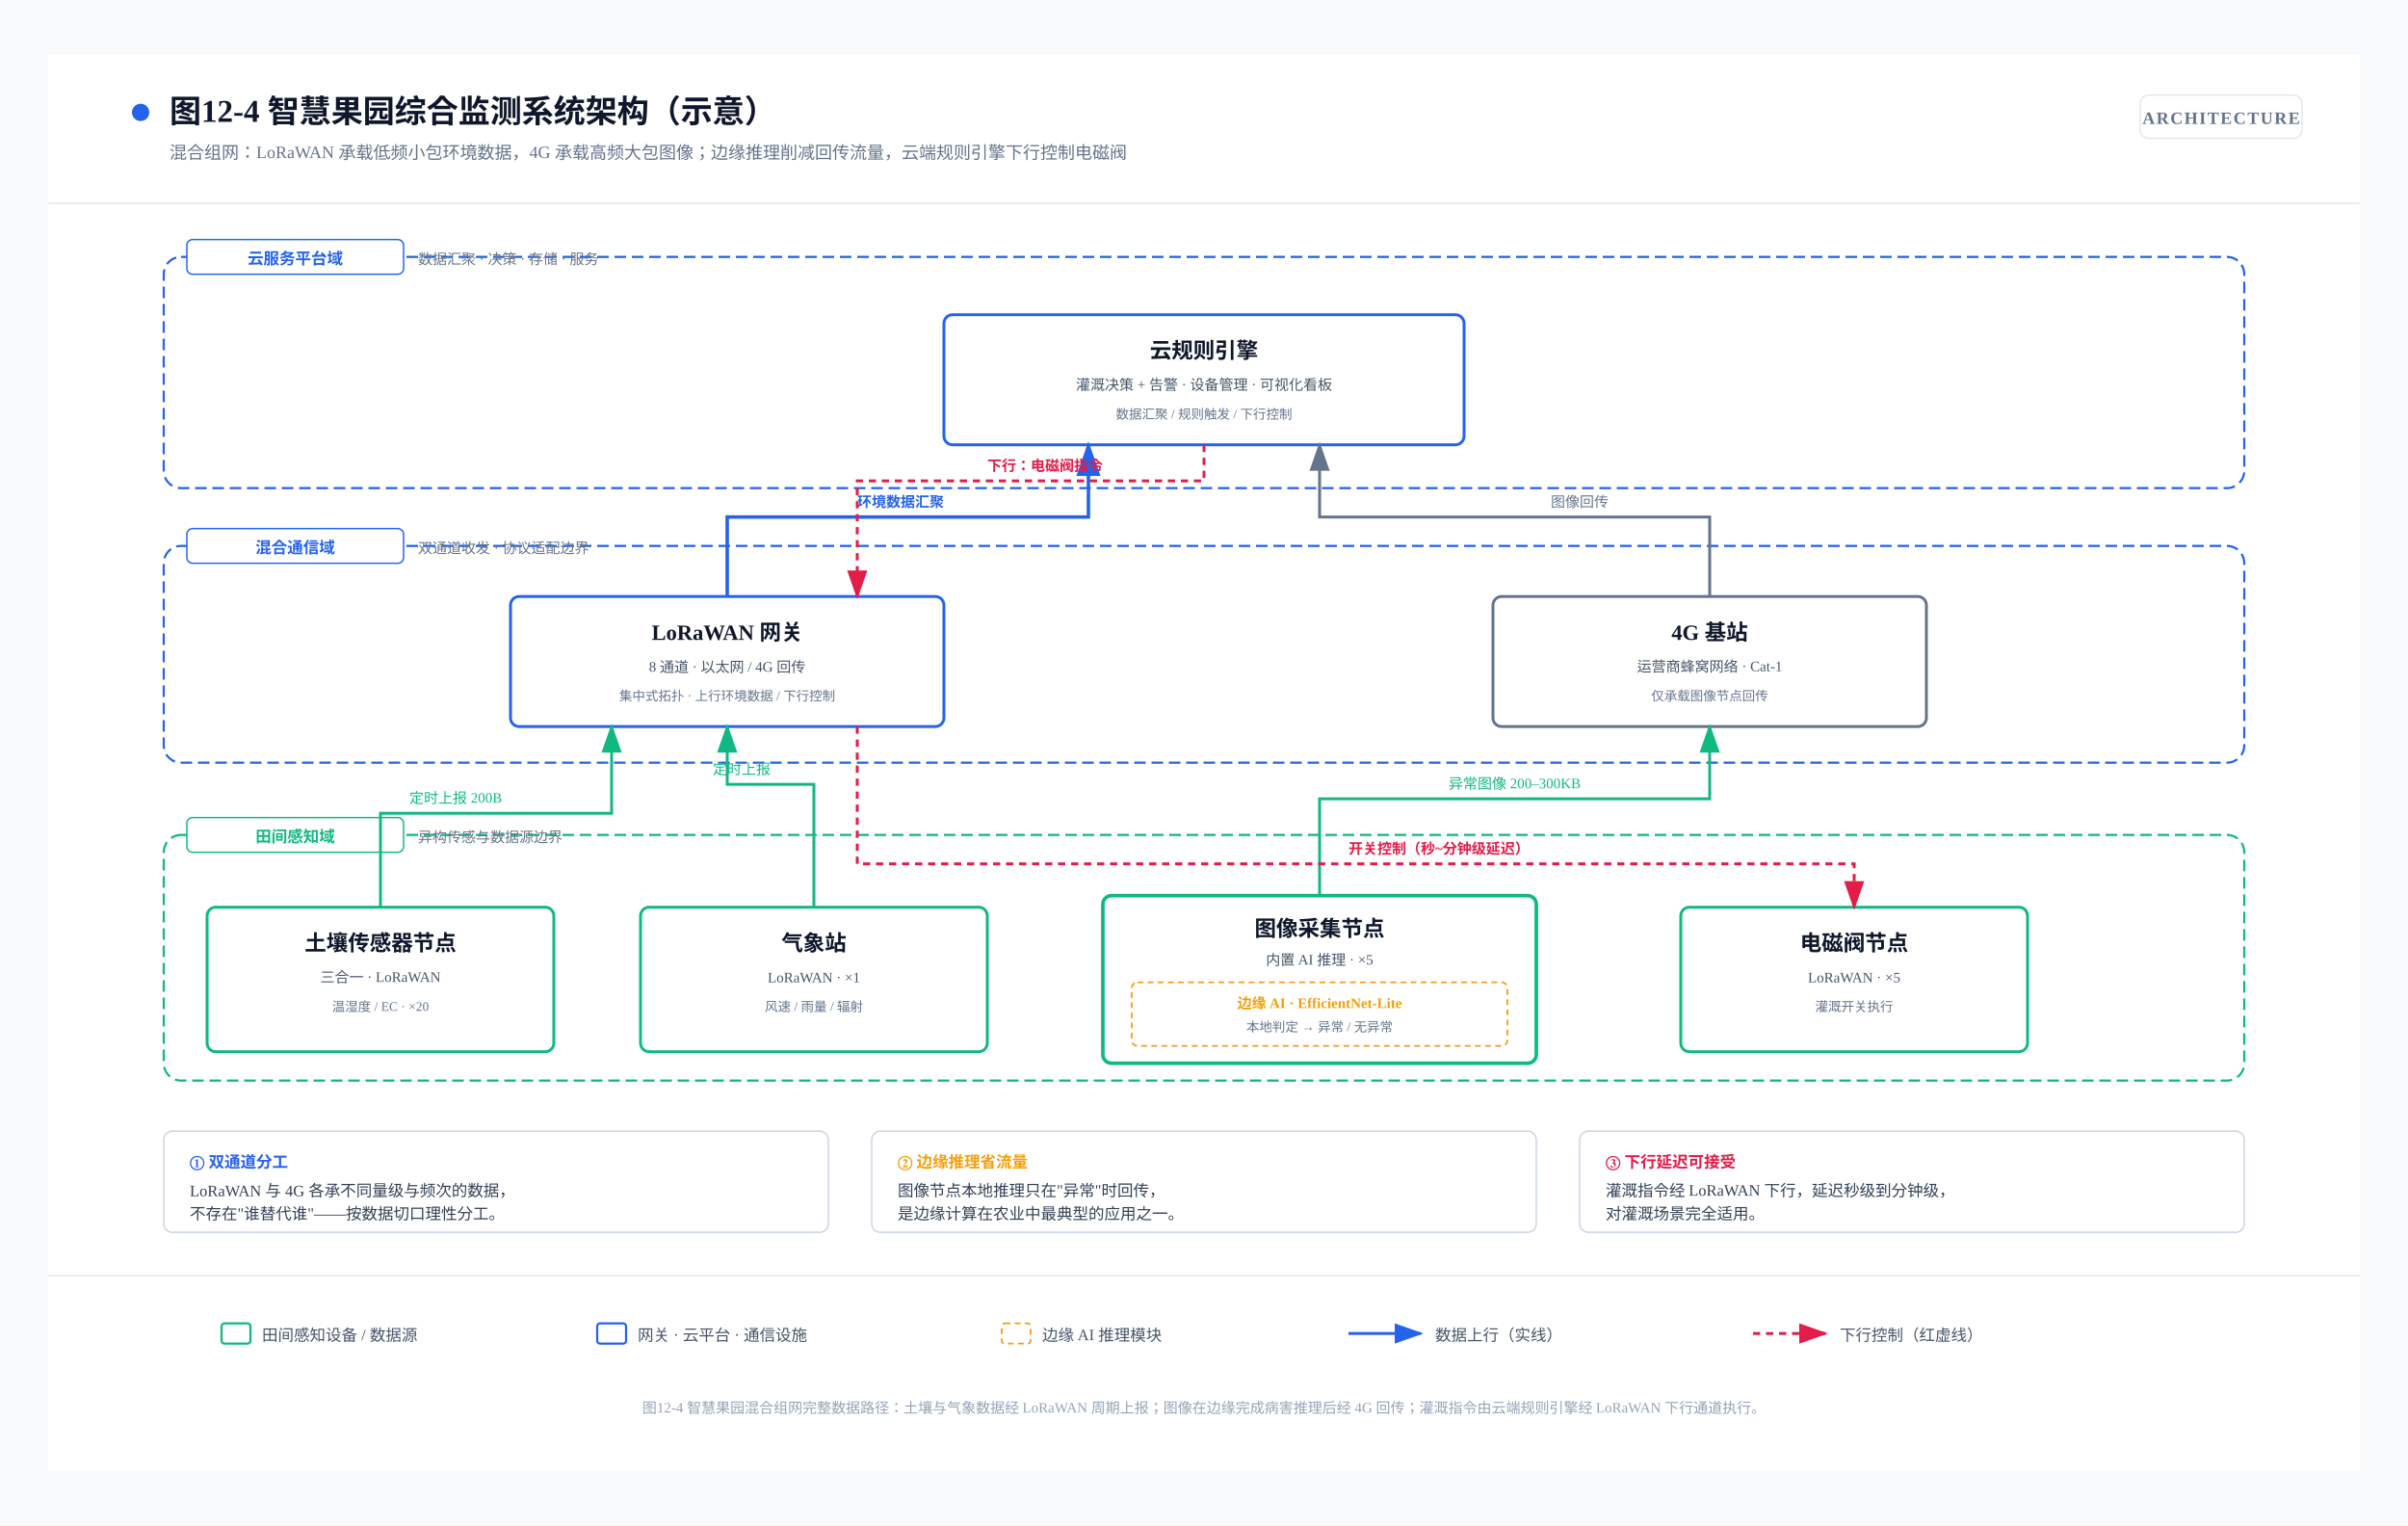
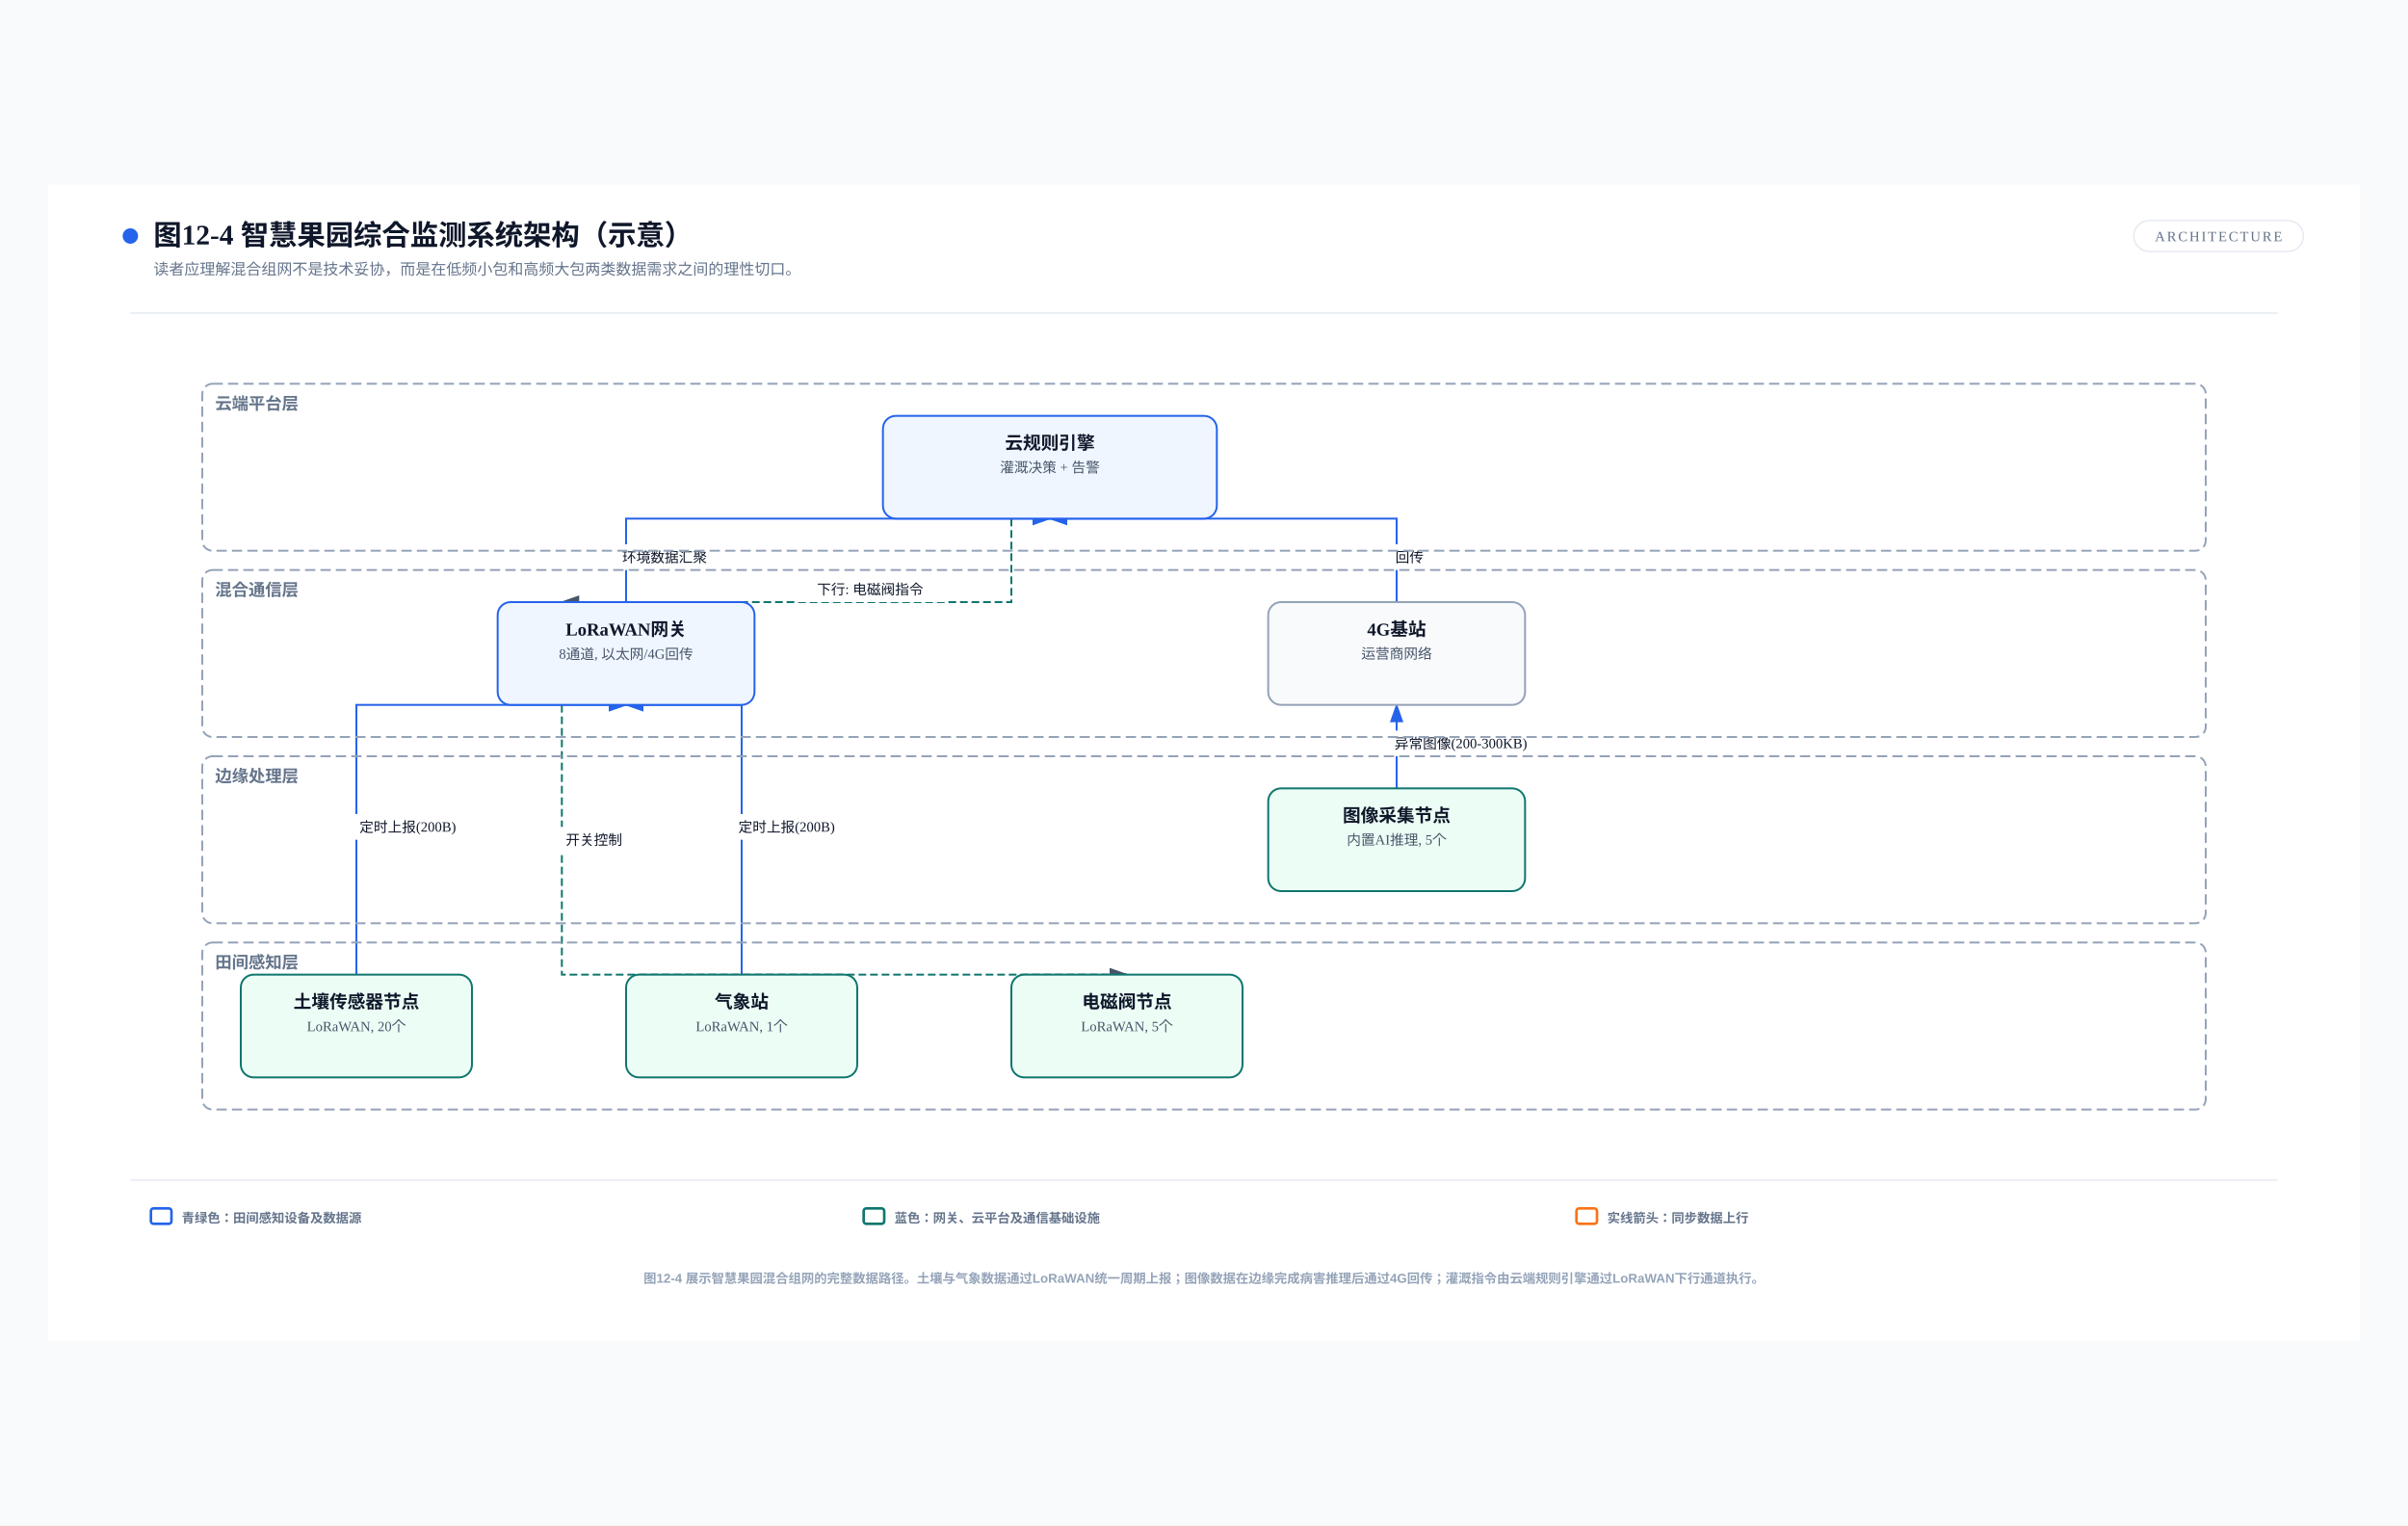
<svg xmlns="http://www.w3.org/2000/svg" width="1200" height="760" viewBox="0 0 1200 760" role="img" aria-labelledby="title desc">
  <rect width="1200" height="760" fill="#F8FAFC" />
-   <svg x="24.000" y="27.200" width="1152.000" height="705.600" viewBox="0 0 1600.000 980.000" preserveAspectRatio="xMidYMid meet">
+   <svg x="24.000" y="92.000" width="1152.000" height="576.000" viewBox="0 0 1800.000 900.000" preserveAspectRatio="xMidYMid meet">
    <defs>
-       <marker id="ah-blue" markerWidth="10" markerHeight="7" refX="9" refY="3.5" orient="auto">
-         <polygon points="0 0,10 3.5,0 7" fill="#2563EB" />
+       <marker id="bp-arrow" markerWidth="10" markerHeight="7" refX="9" refY="3.5" orient="auto">
+         <polygon points="0 0, 10 3.5, 0 7" fill="#475569" />
      </marker>
-       <marker id="ah-green" markerWidth="10" markerHeight="7" refX="9" refY="3.5" orient="auto">
-         <polygon points="0 0,10 3.5,0 7" fill="#10B981" />
-       </marker>
-       <marker id="ah-gray" markerWidth="10" markerHeight="7" refX="9" refY="3.5" orient="auto">
-         <polygon points="0 0,10 3.5,0 7" fill="#64748B" />
-       </marker>
-       <marker id="ah-red" markerWidth="10" markerHeight="7" refX="9" refY="3.5" orient="auto">
-         <polygon points="0 0,10 3.5,0 7" fill="#E11D48" />
+       <marker id="bp-arrow-primary" markerWidth="10" markerHeight="7" refX="9" refY="3.5" orient="auto">
+         <polygon points="0 0, 10 3.5, 0 7" fill="#2563EB" />
      </marker>
    </defs>
-     <rect x="0" y="0" width="1600" height="980" fill="#FFFFFF" />
+     <rect width="1800" height="900" fill="#FFFFFF" />
    <circle cx="64" cy="40" r="6" fill="#2563EB" />
-     <text x="84" y="47" font-size="22" font-weight="700" fill="#0F172A">图12-4 智慧果园综合监测系统架构（示意）</text>
-     <text x="84" y="72" font-size="12" fill="#64748B">混合组网：LoRaWAN 承载低频小包环境数据，4G 承载高频大包图像；边缘推理削减回传流量，云端规则引擎下行控制电磁阀</text>
-     <rect x="1448" y="28" width="112" height="30" rx="6" fill="#FFFFFF" stroke="#E2E8F0" stroke-width="1" />
-     <text x="1504" y="48" font-size="12" font-weight="700" fill="#64748B" text-anchor="middle" letter-spacing="1">ARCHITECTURE</text>
-     <line x1="0" y1="103" x2="1600" y2="103" stroke="#E2E8F0" stroke-width="1" />
-     <rect x="80" y="140" width="1440" height="160" rx="12" fill="none" stroke="#2563EB" stroke-width="1.5" stroke-dasharray="8 4" />
-     <rect x="96" y="128" width="150" height="24" rx="4" fill="#FFFFFF" stroke="#2563EB" stroke-width="1" />
-     <text x="171" y="145" font-size="11" font-weight="700" fill="#2563EB" text-anchor="middle">云服务平台域</text>
-     <text x="256" y="145" font-size="10" fill="#64748B">数据汇聚 · 决策 · 存储 · 服务</text>
-     <rect x="80" y="340" width="1440" height="150" rx="12" fill="none" stroke="#2563EB" stroke-width="1.5" stroke-dasharray="8 4" />
-     <rect x="96" y="328" width="150" height="24" rx="4" fill="#FFFFFF" stroke="#2563EB" stroke-width="1" />
-     <text x="171" y="345" font-size="11" font-weight="700" fill="#2563EB" text-anchor="middle">混合通信域</text>
-     <text x="256" y="345" font-size="10" fill="#64748B">双通道收发 · 协议适配边界</text>
-     <rect x="80" y="540" width="1440" height="170" rx="12" fill="none" stroke="#10B981" stroke-width="1.5" stroke-dasharray="8 4" />
-     <rect x="96" y="528" width="150" height="24" rx="4" fill="#FFFFFF" stroke="#10B981" stroke-width="1" />
-     <text x="171" y="545" font-size="11" font-weight="700" fill="#10B981" text-anchor="middle">田间感知域</text>
-     <text x="256" y="545" font-size="10" fill="#64748B">异构传感与数据源边界</text>
-     <rect x="620" y="180" width="360" height="90" rx="6" fill="#FFFFFF" stroke="#2563EB" stroke-width="2" />
-     <text x="800" y="210" font-size="15" font-weight="700" fill="#0F172A" text-anchor="middle">云规则引擎</text>
-     <text x="800" y="232" font-size="10" fill="#475569" text-anchor="middle">灌溉决策 + 告警 · 设备管理 · 可视化看板</text>
-     <text x="800" y="252" font-size="9" fill="#64748B" text-anchor="middle">数据汇聚 / 规则触发 / 下行控制</text>
-     <rect x="320" y="375" width="300" height="90" rx="6" fill="#FFFFFF" stroke="#2563EB" stroke-width="2" />
-     <text x="470" y="405" font-size="15" font-weight="700" fill="#0F172A" text-anchor="middle">LoRaWAN 网关</text>
-     <text x="470" y="427" font-size="10" fill="#475569" text-anchor="middle">8 通道 · 以太网 / 4G 回传</text>
-     <text x="470" y="447" font-size="9" fill="#64748B" text-anchor="middle">集中式拓扑 · 上行环境数据 / 下行控制</text>
-     <rect x="1000" y="375" width="300" height="90" rx="6" fill="#FFFFFF" stroke="#64748B" stroke-width="2" />
-     <text x="1150" y="405" font-size="15" font-weight="700" fill="#0F172A" text-anchor="middle">4G 基站</text>
-     <text x="1150" y="427" font-size="10" fill="#475569" text-anchor="middle">运营商蜂窝网络 · Cat-1</text>
-     <text x="1150" y="447" font-size="9" fill="#64748B" text-anchor="middle">仅承载图像节点回传</text>
-     <rect x="110" y="590" width="240" height="100" rx="6" fill="#FFFFFF" stroke="#10B981" stroke-width="2" />
-     <text x="230" y="620" font-size="15" font-weight="700" fill="#0F172A" text-anchor="middle">土壤传感器节点</text>
-     <text x="230" y="642" font-size="10" fill="#475569" text-anchor="middle">三合一 · LoRaWAN</text>
-     <text x="230" y="662" font-size="9" fill="#64748B" text-anchor="middle">温湿度 / EC · ×20</text>
-     <rect x="410" y="590" width="240" height="100" rx="6" fill="#FFFFFF" stroke="#10B981" stroke-width="2" />
-     <text x="530" y="620" font-size="15" font-weight="700" fill="#0F172A" text-anchor="middle">气象站</text>
-     <text x="530" y="642" font-size="10" fill="#475569" text-anchor="middle">LoRaWAN · ×1</text>
-     <text x="530" y="662" font-size="9" fill="#64748B" text-anchor="middle">风速 / 雨量 / 辐射</text>
-     <rect x="730" y="582" width="300" height="116" rx="6" fill="#FFFFFF" stroke="#10B981" stroke-width="2.5" />
-     <text x="880" y="610" font-size="15" font-weight="700" fill="#0F172A" text-anchor="middle">图像采集节点</text>
-     <text x="880" y="630" font-size="10" fill="#475569" text-anchor="middle">内置 AI 推理 · ×5</text>
-     <rect x="750" y="642" width="260" height="44" rx="4" fill="#FFFFFF" stroke="#F59E0B" stroke-width="1.2" stroke-dasharray="4 3" />
-     <text x="880" y="660" font-size="10" font-weight="700" fill="#F59E0B" text-anchor="middle">边缘 AI · EfficientNet-Lite</text>
-     <text x="880" y="676" font-size="9" fill="#64748B" text-anchor="middle">本地判定 → 异常 / 无异常</text>
-     <rect x="1130" y="590" width="240" height="100" rx="6" fill="#FFFFFF" stroke="#10B981" stroke-width="2" />
-     <text x="1250" y="620" font-size="15" font-weight="700" fill="#0F172A" text-anchor="middle">电磁阀节点</text>
-     <text x="1250" y="642" font-size="10" fill="#475569" text-anchor="middle">LoRaWAN · ×5</text>
-     <text x="1250" y="662" font-size="9" fill="#64748B" text-anchor="middle">灌溉开关执行</text>
-     <polyline points="230,590 230,525 390,525 390,465" fill="none" stroke="#10B981" stroke-width="2" marker-end="url(#ah-green)" />
-     <text x="250" y="518" font-size="10" fill="#10B981">定时上报 200B</text>
-     <polyline points="530,590 530,505 470,505 470,465" fill="none" stroke="#10B981" stroke-width="2" marker-end="url(#ah-green)" />
-     <text x="500" y="498" font-size="10" fill="#10B981" text-anchor="end">定时上报</text>
-     <polyline points="880,582 880,515 1150,515 1150,465" fill="none" stroke="#10B981" stroke-width="2" marker-end="url(#ah-green)" />
-     <text x="1015" y="508" font-size="10" fill="#10B981" text-anchor="middle">异常图像 200–300KB</text>
-     <polyline points="470,375 470,320 720,320 720,270" fill="none" stroke="#2563EB" stroke-width="2.4" marker-end="url(#ah-blue)" />
-     <text x="560" y="313" font-size="10" font-weight="700" fill="#2563EB">环境数据汇聚</text>
-     <polyline points="1150,375 1150,320 880,320 880,270" fill="none" stroke="#64748B" stroke-width="2" marker-end="url(#ah-gray)" />
-     <text x="1080" y="313" font-size="10" fill="#64748B" text-anchor="end">图像回传</text>
-     <polyline points="800,270 800,295 560,295 560,375" fill="none" stroke="#E11D48" stroke-width="2" stroke-dasharray="5 4" marker-end="url(#ah-red)" />
-     <text x="650" y="288" font-size="10" font-weight="700" fill="#E11D48">下行：电磁阀指令</text>
-     <polyline points="560,465 560,560 1250,560 1250,590" fill="none" stroke="#E11D48" stroke-width="2" stroke-dasharray="5 4" marker-end="url(#ah-red)" />
-     <text x="900" y="553" font-size="10" font-weight="700" fill="#E11D48">开关控制（秒~分钟级延迟）</text>
-     <rect x="80" y="745" width="460" height="70" rx="6" fill="#FFFFFF" stroke="#CBD5E1" stroke-width="1" />
-     <text x="98" y="770" font-size="11" font-weight="700" fill="#2563EB">① 双通道分工</text>
-     <text x="98" y="790" font-size="11" fill="#334155">LoRaWAN 与 4G 各承不同量级与频次的数据，</text>
-     <text x="98" y="806" font-size="11" fill="#334155">不存在"谁替代谁"——按数据切口理性分工。</text>
-     <rect x="570" y="745" width="460" height="70" rx="6" fill="#FFFFFF" stroke="#CBD5E1" stroke-width="1" />
-     <text x="588" y="770" font-size="11" font-weight="700" fill="#F59E0B">② 边缘推理省流量</text>
-     <text x="588" y="790" font-size="11" fill="#334155">图像节点本地推理只在"异常"时回传，</text>
-     <text x="588" y="806" font-size="11" fill="#334155">是边缘计算在农业中最典型的应用之一。</text>
-     <rect x="1060" y="745" width="460" height="70" rx="6" fill="#FFFFFF" stroke="#CBD5E1" stroke-width="1" />
-     <text x="1078" y="770" font-size="11" font-weight="700" fill="#E11D48">③ 下行延迟可接受</text>
-     <text x="1078" y="790" font-size="11" fill="#334155">灌溉指令经 LoRaWAN 下行，延迟秒级到分钟级，</text>
-     <text x="1078" y="806" font-size="11" fill="#334155">对灌溉场景完全适用。</text>
-     <line x1="0" y1="845" x2="1600" y2="845" stroke="#E2E8F0" stroke-width="1" />
-     <rect x="120" y="878" width="20" height="14" rx="2" fill="#FFFFFF" stroke="#10B981" stroke-width="1.5" />
-     <text x="148" y="890" font-size="11" fill="#475569">田间感知设备 / 数据源</text>
-     <rect x="380" y="878" width="20" height="14" rx="2" fill="#FFFFFF" stroke="#2563EB" stroke-width="1.5" />
-     <text x="408" y="890" font-size="11" fill="#475569">网关 · 云平台 · 通信设施</text>
-     <rect x="660" y="878" width="20" height="14" rx="2" fill="#FFFFFF" stroke="#F59E0B" stroke-width="1.2" stroke-dasharray="4 3" />
-     <text x="688" y="890" font-size="11" fill="#475569">边缘 AI 推理模块</text>
-     <line x1="900" y1="885" x2="950" y2="885" stroke="#2563EB" stroke-width="2" marker-end="url(#ah-blue)" />
-     <text x="960" y="890" font-size="11" fill="#475569">数据上行（实线）</text>
-     <line x1="1180" y1="885" x2="1230" y2="885" stroke="#E11D48" stroke-width="2" stroke-dasharray="5 4" marker-end="url(#ah-red)" />
-     <text x="1240" y="890" font-size="11" fill="#475569">下行控制（红虚线）</text>
-     <text x="800" y="940" font-size="10" fill="#94A3B8" text-anchor="middle">图12-4 智慧果园混合组网完整数据路径：土壤与气象数据经 LoRaWAN 周期上报；图像在边缘完成病害推理后经 4G 回传；灌溉指令由云端规则引擎经 LoRaWAN 下行通道执行。</text>
+     <text x="82" y="47" fill="#0F172A" font-size="22" font-weight="700">图12-4 智慧果园综合监测系统架构（示意）</text>
+     <text x="82" y="70" fill="#64748B" font-size="12">读者应理解混合组网不是技术妥协，而是在低频小包和高频大包两类数据需求之间的理性切口。</text>
+     <rect x="1624" y="28" width="132" height="24" rx="12" fill="#FFFFFF" stroke="#E2E8F0" />
+     <text x="1690" y="44" fill="#64748B" font-size="11" text-anchor="middle" letter-spacing="1.4">ARCHITECTURE</text>
+     <line x1="64" y1="100" x2="1736" y2="100" stroke="#E2E8F0" />
+     <g data-layout="architecture">
+       <path d="M 240,615 V 405 H 450 V 405" fill="none" stroke="#2563EB" stroke-width="1.5" marker-end="url(#bp-arrow-primary)" />
+       <path d="M 540,615 V 405 H 450 V 405" fill="none" stroke="#2563EB" stroke-width="1.5" marker-end="url(#bp-arrow-primary)" />
+       <path d="M 1050,470 V 405" fill="none" stroke="#2563EB" stroke-width="1.5" marker-end="url(#bp-arrow-primary)" />
+       <path d="M 1050,325 V 260 H 780 V 260" fill="none" stroke="#2563EB" stroke-width="1.5" marker-end="url(#bp-arrow-primary)" />
+       <path d="M 450,325 V 260 H 780 V 260" fill="none" stroke="#2563EB" stroke-width="1.5" marker-end="url(#bp-arrow-primary)" />
+       <path d="M 750,260 V 325 H 400 V 325" fill="none" stroke="#0F766E" stroke-width="1.5" stroke-dasharray="6,3" marker-end="url(#bp-arrow)" />
+       <path d="M 400,405 V 615 H 840 V 615" fill="none" stroke="#0F766E" stroke-width="1.5" stroke-dasharray="6,3" marker-end="url(#bp-arrow)" />
+       <rect x="230" y="490" width="100" height="20" fill="white" rx="3" />
+       <text x="280" y="504" fill="#0F172A" font-size="11" text-anchor="middle">定时上报(200B)</text>
+       <rect x="525" y="490" width="100" height="20" fill="white" rx="3" />
+       <text x="575" y="504" fill="#0F172A" font-size="11" text-anchor="middle">定时上报(200B)</text>
+       <rect x="1040" y="425" width="120" height="20" fill="white" rx="3" />
+       <text x="1100" y="439" fill="#0F172A" font-size="11" text-anchor="middle">异常图像(200-300KB)</text>
+       <rect x="1040" y="280" width="40" height="20" fill="white" rx="3" />
+       <text x="1060" y="294" fill="#0F172A" font-size="11" text-anchor="middle">回传</text>
+       <rect x="440" y="280" width="80" height="20" fill="white" rx="3" />
+       <text x="480" y="294" fill="#0F172A" font-size="11" text-anchor="middle">环境数据汇聚</text>
+       <rect x="580" y="305" width="120" height="20" fill="white" rx="3" />
+       <text x="640" y="319" fill="#0F172A" font-size="11" text-anchor="middle">下行: 电磁阀指令</text>
+       <rect x="390" y="500" width="70" height="20" fill="white" rx="3" />
+       <text x="425" y="514" fill="#0F172A" font-size="11" text-anchor="middle">开关控制</text>
+       <rect x="120" y="590" width="1560" height="130" fill="transparent" stroke="#94A3B8" stroke-width="1.5" stroke-dasharray="8,4" rx="8" />
+       <text x="130" y="610" fill="#64748B" font-size="13" font-weight="600">田间感知层</text>
+       <rect x="120" y="445" width="1560" height="130" fill="transparent" stroke="#94A3B8" stroke-width="1.5" stroke-dasharray="8,4" rx="8" />
+       <text x="130" y="465" fill="#64748B" font-size="13" font-weight="600">边缘处理层</text>
+       <rect x="120" y="300" width="1560" height="130" fill="transparent" stroke="#94A3B8" stroke-width="1.5" stroke-dasharray="8,4" rx="8" />
+       <text x="130" y="320" fill="#64748B" font-size="13" font-weight="600">混合通信层</text>
+       <rect x="120" y="155" width="1560" height="130" fill="transparent" stroke="#94A3B8" stroke-width="1.5" stroke-dasharray="8,4" rx="8" />
+       <text x="130" y="175" fill="#64748B" font-size="13" font-weight="600">云端平台层</text>
+       <rect x="150" y="615" width="180" height="80" rx="10" fill="#ECFDF5" stroke="#0F766E" stroke-width="1.5" />
+       <text x="240" y="641" fill="#0F172A" font-size="14" font-weight="600" text-anchor="middle">土壤传感器节点</text>
+       <text x="240" y="659" fill="#475569" font-size="11" text-anchor="middle">LoRaWAN, 20个</text>
+       <rect x="450" y="615" width="180" height="80" rx="10" fill="#ECFDF5" stroke="#0F766E" stroke-width="1.5" />
+       <text x="540" y="641" fill="#0F172A" font-size="14" font-weight="600" text-anchor="middle">气象站</text>
+       <text x="540" y="659" fill="#475569" font-size="11" text-anchor="middle">LoRaWAN, 1个</text>
+       <rect x="750" y="615" width="180" height="80" rx="10" fill="#ECFDF5" stroke="#0F766E" stroke-width="1.5" />
+       <text x="840" y="641" fill="#0F172A" font-size="14" font-weight="600" text-anchor="middle">电磁阀节点</text>
+       <text x="840" y="659" fill="#475569" font-size="11" text-anchor="middle">LoRaWAN, 5个</text>
+       <rect x="950" y="470" width="200" height="80" rx="10" fill="#ECFDF5" stroke="#0F766E" stroke-width="1.5" />
+       <text x="1050" y="496" fill="#0F172A" font-size="14" font-weight="600" text-anchor="middle">图像采集节点</text>
+       <text x="1050" y="514" fill="#475569" font-size="11" text-anchor="middle">内置AI推理, 5个</text>
+       <rect x="350" y="325" width="200" height="80" rx="10" fill="#EFF6FF" stroke="#2563EB" stroke-width="1.5" />
+       <text x="450" y="351" fill="#0F172A" font-size="14" font-weight="600" text-anchor="middle">LoRaWAN网关</text>
+       <text x="450" y="369" fill="#475569" font-size="11" text-anchor="middle">8通道, 以太网/4G回传</text>
+       <rect x="950" y="325" width="200" height="80" rx="10" fill="#F8FAFC" stroke="#94A3B8" stroke-width="1.5" />
+       <text x="1050" y="351" fill="#0F172A" font-size="14" font-weight="600" text-anchor="middle">4G基站</text>
+       <text x="1050" y="369" fill="#475569" font-size="11" text-anchor="middle">运营商网络</text>
+       <rect x="650" y="180" width="260" height="80" rx="10" fill="#EFF6FF" stroke="#2563EB" stroke-width="1.5" />
+       <text x="780" y="206" fill="#0F172A" font-size="14" font-weight="600" text-anchor="middle">云规则引擎</text>
+       <text x="780" y="224" fill="#475569" font-size="11" text-anchor="middle">灌溉决策 + 告警</text>
+     </g>
+     <line x1="64" y1="775" x2="1736" y2="775" stroke="#E2E8F0" />
+     <rect x="80" y="797" width="16" height="12" rx="2" fill="#FFFFFF" stroke="#2563EB" stroke-width="2" />
+     <text x="104" y="808" fill="#64748B" font-size="10" font-family="Arial, 'PingFang SC', 'Microsoft YaHei', sans-serif" font-weight="600" text-anchor="start">青绿色：田间感知设备及数据源</text>
+     <rect x="635" y="797" width="16" height="12" rx="2" fill="#FFFFFF" stroke="#0F766E" stroke-width="2" />
+     <text x="659" y="808" fill="#64748B" font-size="10" font-family="Arial, 'PingFang SC', 'Microsoft YaHei', sans-serif" font-weight="600" text-anchor="start">蓝色：网关、云平台及通信基础设施</text>
+     <rect x="1190" y="797" width="16" height="12" rx="2" fill="#FFFFFF" stroke="#F97316" stroke-width="2" />
+     <text x="1214" y="808" fill="#64748B" font-size="10" font-family="Arial, 'PingFang SC', 'Microsoft YaHei', sans-serif" font-weight="600" text-anchor="start">实线箭头：同步数据上行</text>
+     <text x="900" y="855" fill="#94A3B8" font-size="10" font-family="Arial, 'PingFang SC', 'Microsoft YaHei', sans-serif" font-weight="600" text-anchor="middle">图12-4 展示智慧果园混合组网的完整数据路径。土壤与气象数据通过LoRaWAN统一周期上报；图像数据在边缘完成病害推理后通过4G回传；灌溉指令由云端规则引擎通过LoRaWAN下行通道执行。</text>
  </svg>
</svg>
